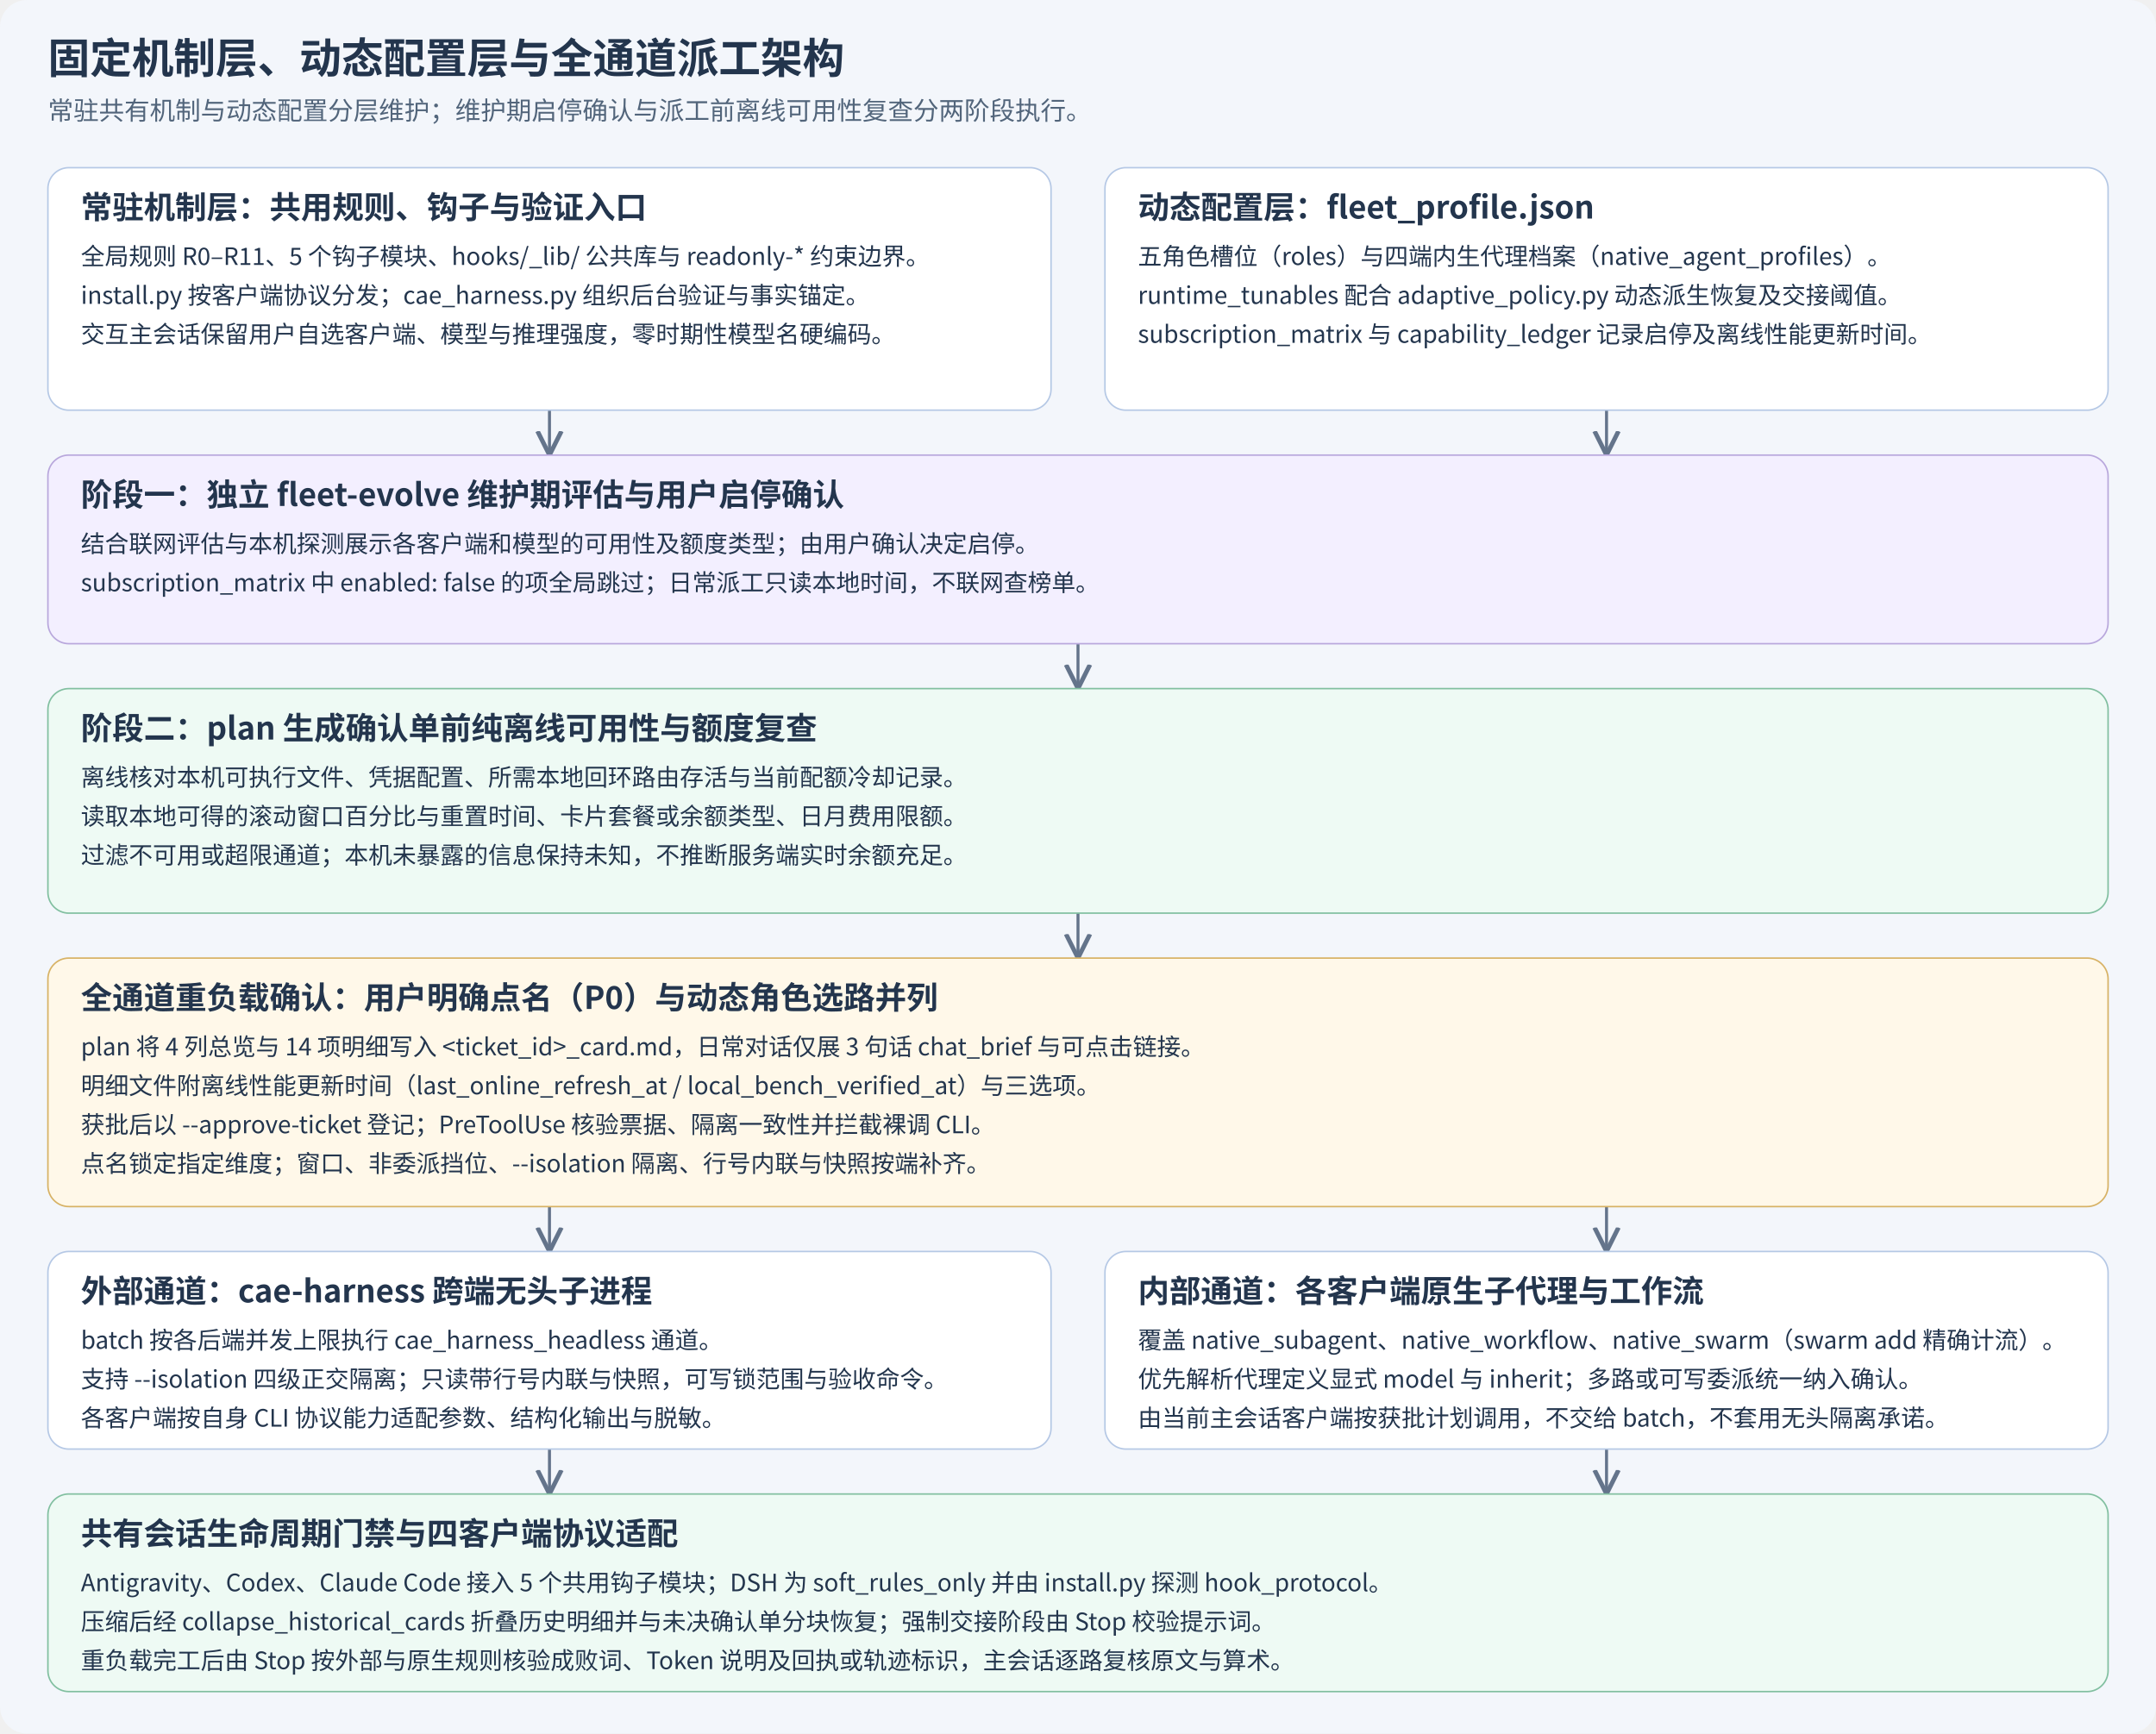
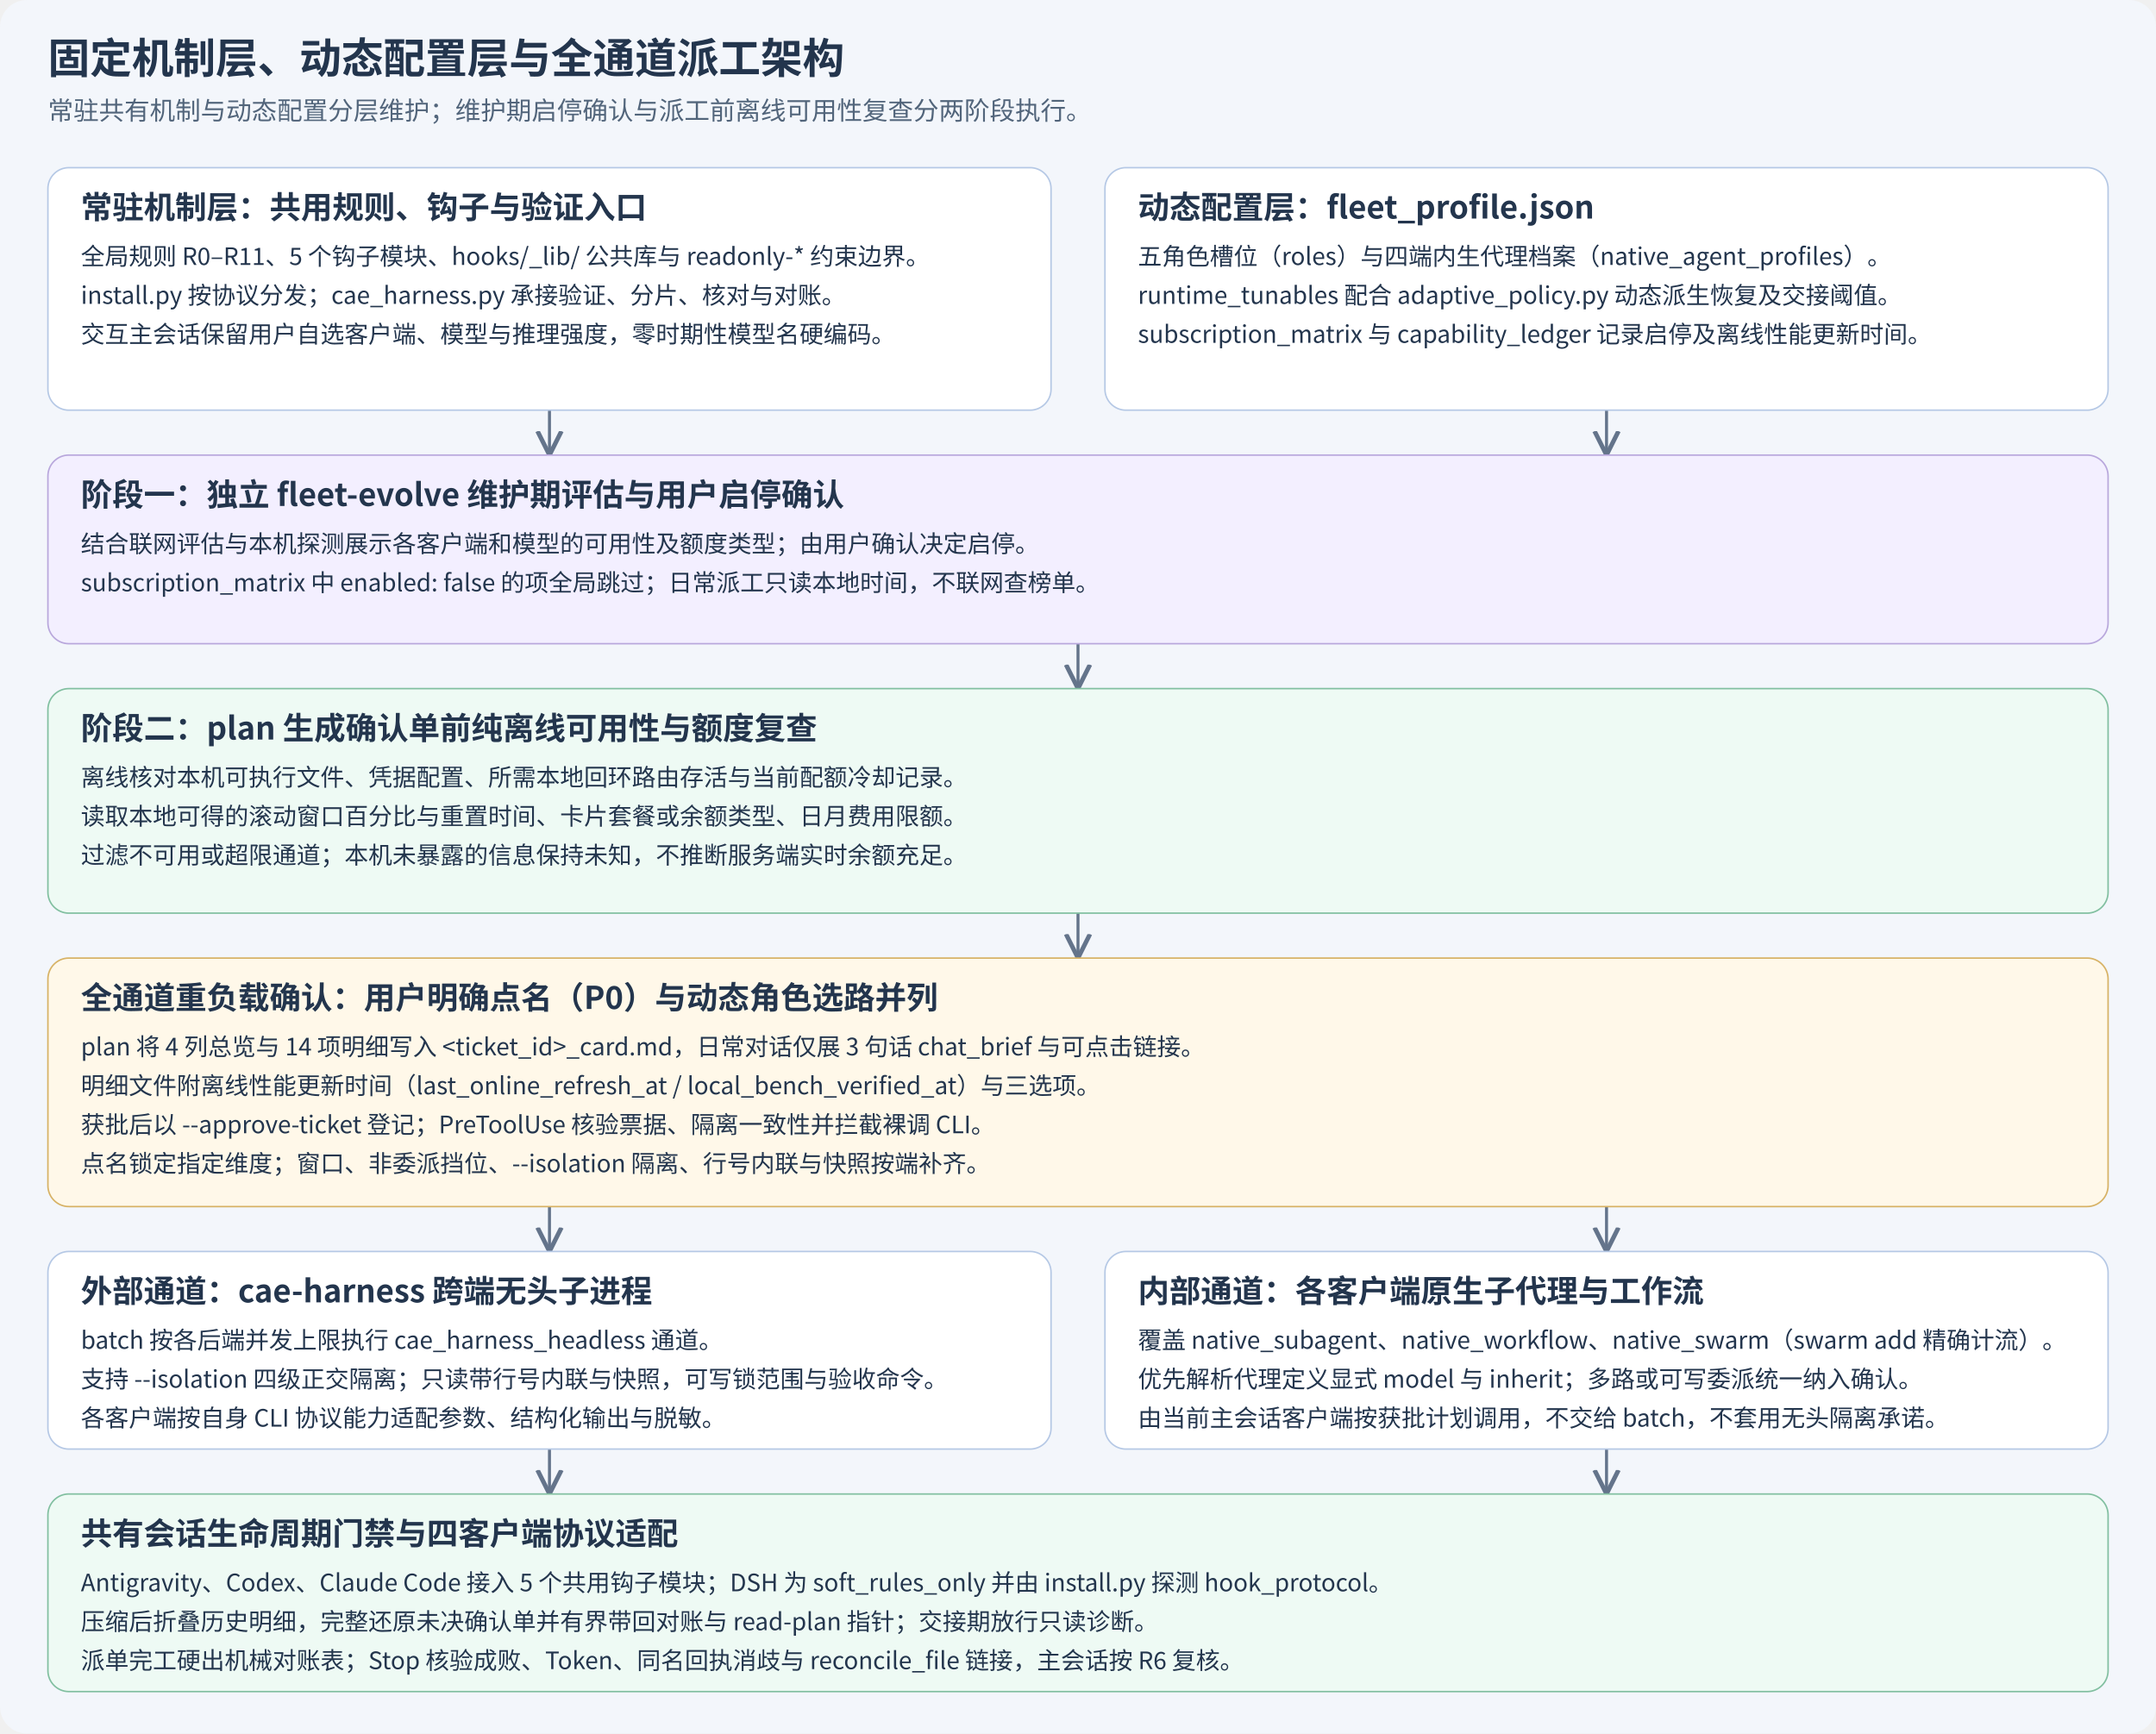
<svg xmlns="http://www.w3.org/2000/svg" width="1440" height="1158" viewBox="0 0 1440 1158" role="img" aria-labelledby="title desc">
  <defs>
    <marker id="arrow" markerWidth="10" markerHeight="10" refX="8" refY="5" orient="auto">
      <path d="M 0 1 L 8 5 L 0 9" fill="none" stroke="#64748b" stroke-width="1.5" />
    </marker>
  </defs>
  <style>text { font-family: "Microsoft YaHei", "Noto Sans CJK SC", sans-serif; fill: #23354d; } .title { font-size: 28px; font-weight: 700; } .subtitle { font-size: 17px; fill: #52657b; } .heading { font-size: 21px; font-weight: 700; } .body { font-size: 16px; } .link { fill: none; stroke: #64748b; stroke-width: 2; marker-end: url(#arrow); }</style>
  <rect width="1440" height="1158" rx="18" fill="#f3f6fb" />
  <text x="32" y="49" class="title">固定机制层、动态配置层与全通道派工架构</text>
  <text x="32" y="80" class="subtitle">常驻共有机制与动态配置分层维护；维护期启停确认与派工前离线可用性复查分两阶段执行。</text>
  <path class="link" d="M 367 274 L 367 304" />
  <path class="link" d="M 1073 274 L 1073 304" />
  <path class="link" d="M 720 430 L 720 460" />
  <path class="link" d="M 720 610 L 720 640" />
  <path class="link" d="M 367 806 L 367 836" />
  <path class="link" d="M 1073 806 L 1073 836" />
  <path class="link" d="M 367 968 L 367 998" />
  <path class="link" d="M 1073 968 L 1073 998" />
  <g>
    <rect x="32" y="112" width="670" height="162" rx="14" fill="#ffffff" stroke="#b5c8e5" />
    <text x="54" y="146" class="heading">常驻机制层：共用规则、钩子与验证入口</text>
    <text x="54" y="177" class="body">全局规则 R0–R11、5 个钩子模块、hooks/_lib/ 公共库与 readonly-* 约束边界。</text>
-     <text x="54" y="203" class="body">install.py 按客户端协议分发；cae_harness.py 组织后台验证与事实锚定。</text>
+     <text x="54" y="203" class="body">install.py 按协议分发；cae_harness.py 承接验证、分片、核对与对账。</text>
    <text x="54" y="229" class="body">交互主会话保留用户自选客户端、模型与推理强度，零时期性模型名硬编码。</text>
  </g>
  <g>
    <rect x="738" y="112" width="670" height="162" rx="14" fill="#ffffff" stroke="#b5c8e5" />
    <text x="760" y="146" class="heading">动态配置层：fleet_profile.json</text>
    <text x="760" y="177" class="body">五角色槽位（roles）与四端内生代理档案（native_agent_profiles）。</text>
    <text x="760" y="203" class="body">runtime_tunables 配合 adaptive_policy.py 动态派生恢复及交接阈值。</text>
    <text x="760" y="229" class="body">subscription_matrix 与 capability_ledger 记录启停及离线性能更新时间。</text>
  </g>
  <g>
    <rect x="32" y="304" width="1376" height="126" rx="14" fill="#f3efff" stroke="#b8a7dc" />
    <text x="54" y="338" class="heading">阶段一：独立 fleet-evolve 维护期评估与用户启停确认</text>
    <text x="54" y="369" class="body">结合联网评估与本机探测展示各客户端和模型的可用性及额度类型；由用户确认决定启停。</text>
    <text x="54" y="395" class="body">subscription_matrix 中 enabled: false 的项全局跳过；日常派工只读本地时间，不联网查榜单。</text>
  </g>
  <g>
    <rect x="32" y="460" width="1376" height="150" rx="14" fill="#eefaf4" stroke="#81bfa0" />
    <text x="54" y="494" class="heading">阶段二：plan 生成确认单前纯离线可用性与额度复查</text>
    <text x="54" y="525" class="body">离线核对本机可执行文件、凭据配置、所需本地回环路由存活与当前配额冷却记录。</text>
    <text x="54" y="551" class="body">读取本地可得的滚动窗口百分比与重置时间、卡片套餐或余额类型、日月费用限额。</text>
    <text x="54" y="577" class="body">过滤不可用或超限通道；本机未暴露的信息保持未知，不推断服务端实时余额充足。</text>
  </g>
  <g>
    <rect x="32" y="640" width="1376" height="166" rx="14" fill="#fff8e9" stroke="#d7b265" />
    <text x="54" y="674" class="heading">全通道重负载确认：用户明确点名（P0）与动态角色选路并列</text>
    <text x="54" y="705" class="body">plan 将 4 列总览与 14 项明细写入 &lt;ticket_id&gt;_card.md，日常对话仅展 3 句话 chat_brief 与可点击链接。</text>
    <text x="54" y="731" class="body">明细文件附离线性能更新时间（last_online_refresh_at / local_bench_verified_at）与三选项。</text>
    <text x="54" y="757" class="body">获批后以 --approve-ticket 登记；PreToolUse 核验票据、隔离一致性并拦截裸调 CLI。</text>
    <text x="54" y="783" class="body">点名锁定指定维度；窗口、非委派挡位、--isolation 隔离、行号内联与快照按端补齐。</text>
  </g>
  <g>
    <rect x="32" y="836" width="670" height="132" rx="14" fill="#ffffff" stroke="#b5c8e5" />
    <text x="54" y="870" class="heading">外部通道：cae-harness 跨端无头子进程</text>
    <text x="54" y="901" class="body">batch 按各后端并发上限执行 cae_harness_headless 通道。</text>
    <text x="54" y="927" class="body">支持 --isolation 四级正交隔离；只读带行号内联与快照，可写锁范围与验收命令。</text>
    <text x="54" y="953" class="body">各客户端按自身 CLI 协议能力适配参数、结构化输出与脱敏。</text>
  </g>
  <g>
    <rect x="738" y="836" width="670" height="132" rx="14" fill="#ffffff" stroke="#b5c8e5" />
    <text x="760" y="870" class="heading">内部通道：各客户端原生子代理与工作流</text>
    <text x="760" y="901" class="body">覆盖 native_subagent、native_workflow、native_swarm（swarm add 精确计流）。</text>
    <text x="760" y="927" class="body">优先解析代理定义显式 model 与 inherit；多路或可写委派统一纳入确认。</text>
    <text x="760" y="953" class="body">由当前主会话客户端按获批计划调用，不交给 batch，不套用无头隔离承诺。</text>
  </g>
  <g>
    <rect x="32" y="998" width="1376" height="132" rx="14" fill="#eefaf4" stroke="#81bfa0" />
    <text x="54" y="1032" class="heading">共有会话生命周期门禁与四客户端协议适配</text>
    <text x="54" y="1063" class="body">Antigravity、Codex、Claude Code 接入 5 个共用钩子模块；DSH 为 soft_rules_only 并由 install.py 探测 hook_protocol。</text>
-     <text x="54" y="1089" class="body">压缩后经 collapse_historical_cards 折叠历史明细并与未决确认单分块恢复；强制交接阶段由 Stop 校验提示词。</text>
-     <text x="54" y="1115" class="body">重负载完工后由 Stop 按外部与原生规则核验成败词、Token 说明及回执或轨迹标识，主会话逐路复核原文与算术。</text>
+     <text x="54" y="1089" class="body">压缩后折叠历史明细，完整还原未决确认单并有界带回对账与 read-plan 指针；交接期放行只读诊断。</text>
+     <text x="54" y="1115" class="body">派单完工硬出机械对账表；Stop 核验成败、Token、同名回执消歧与 reconcile_file 链接，主会话按 R6 复核。</text>
  </g>
</svg>
